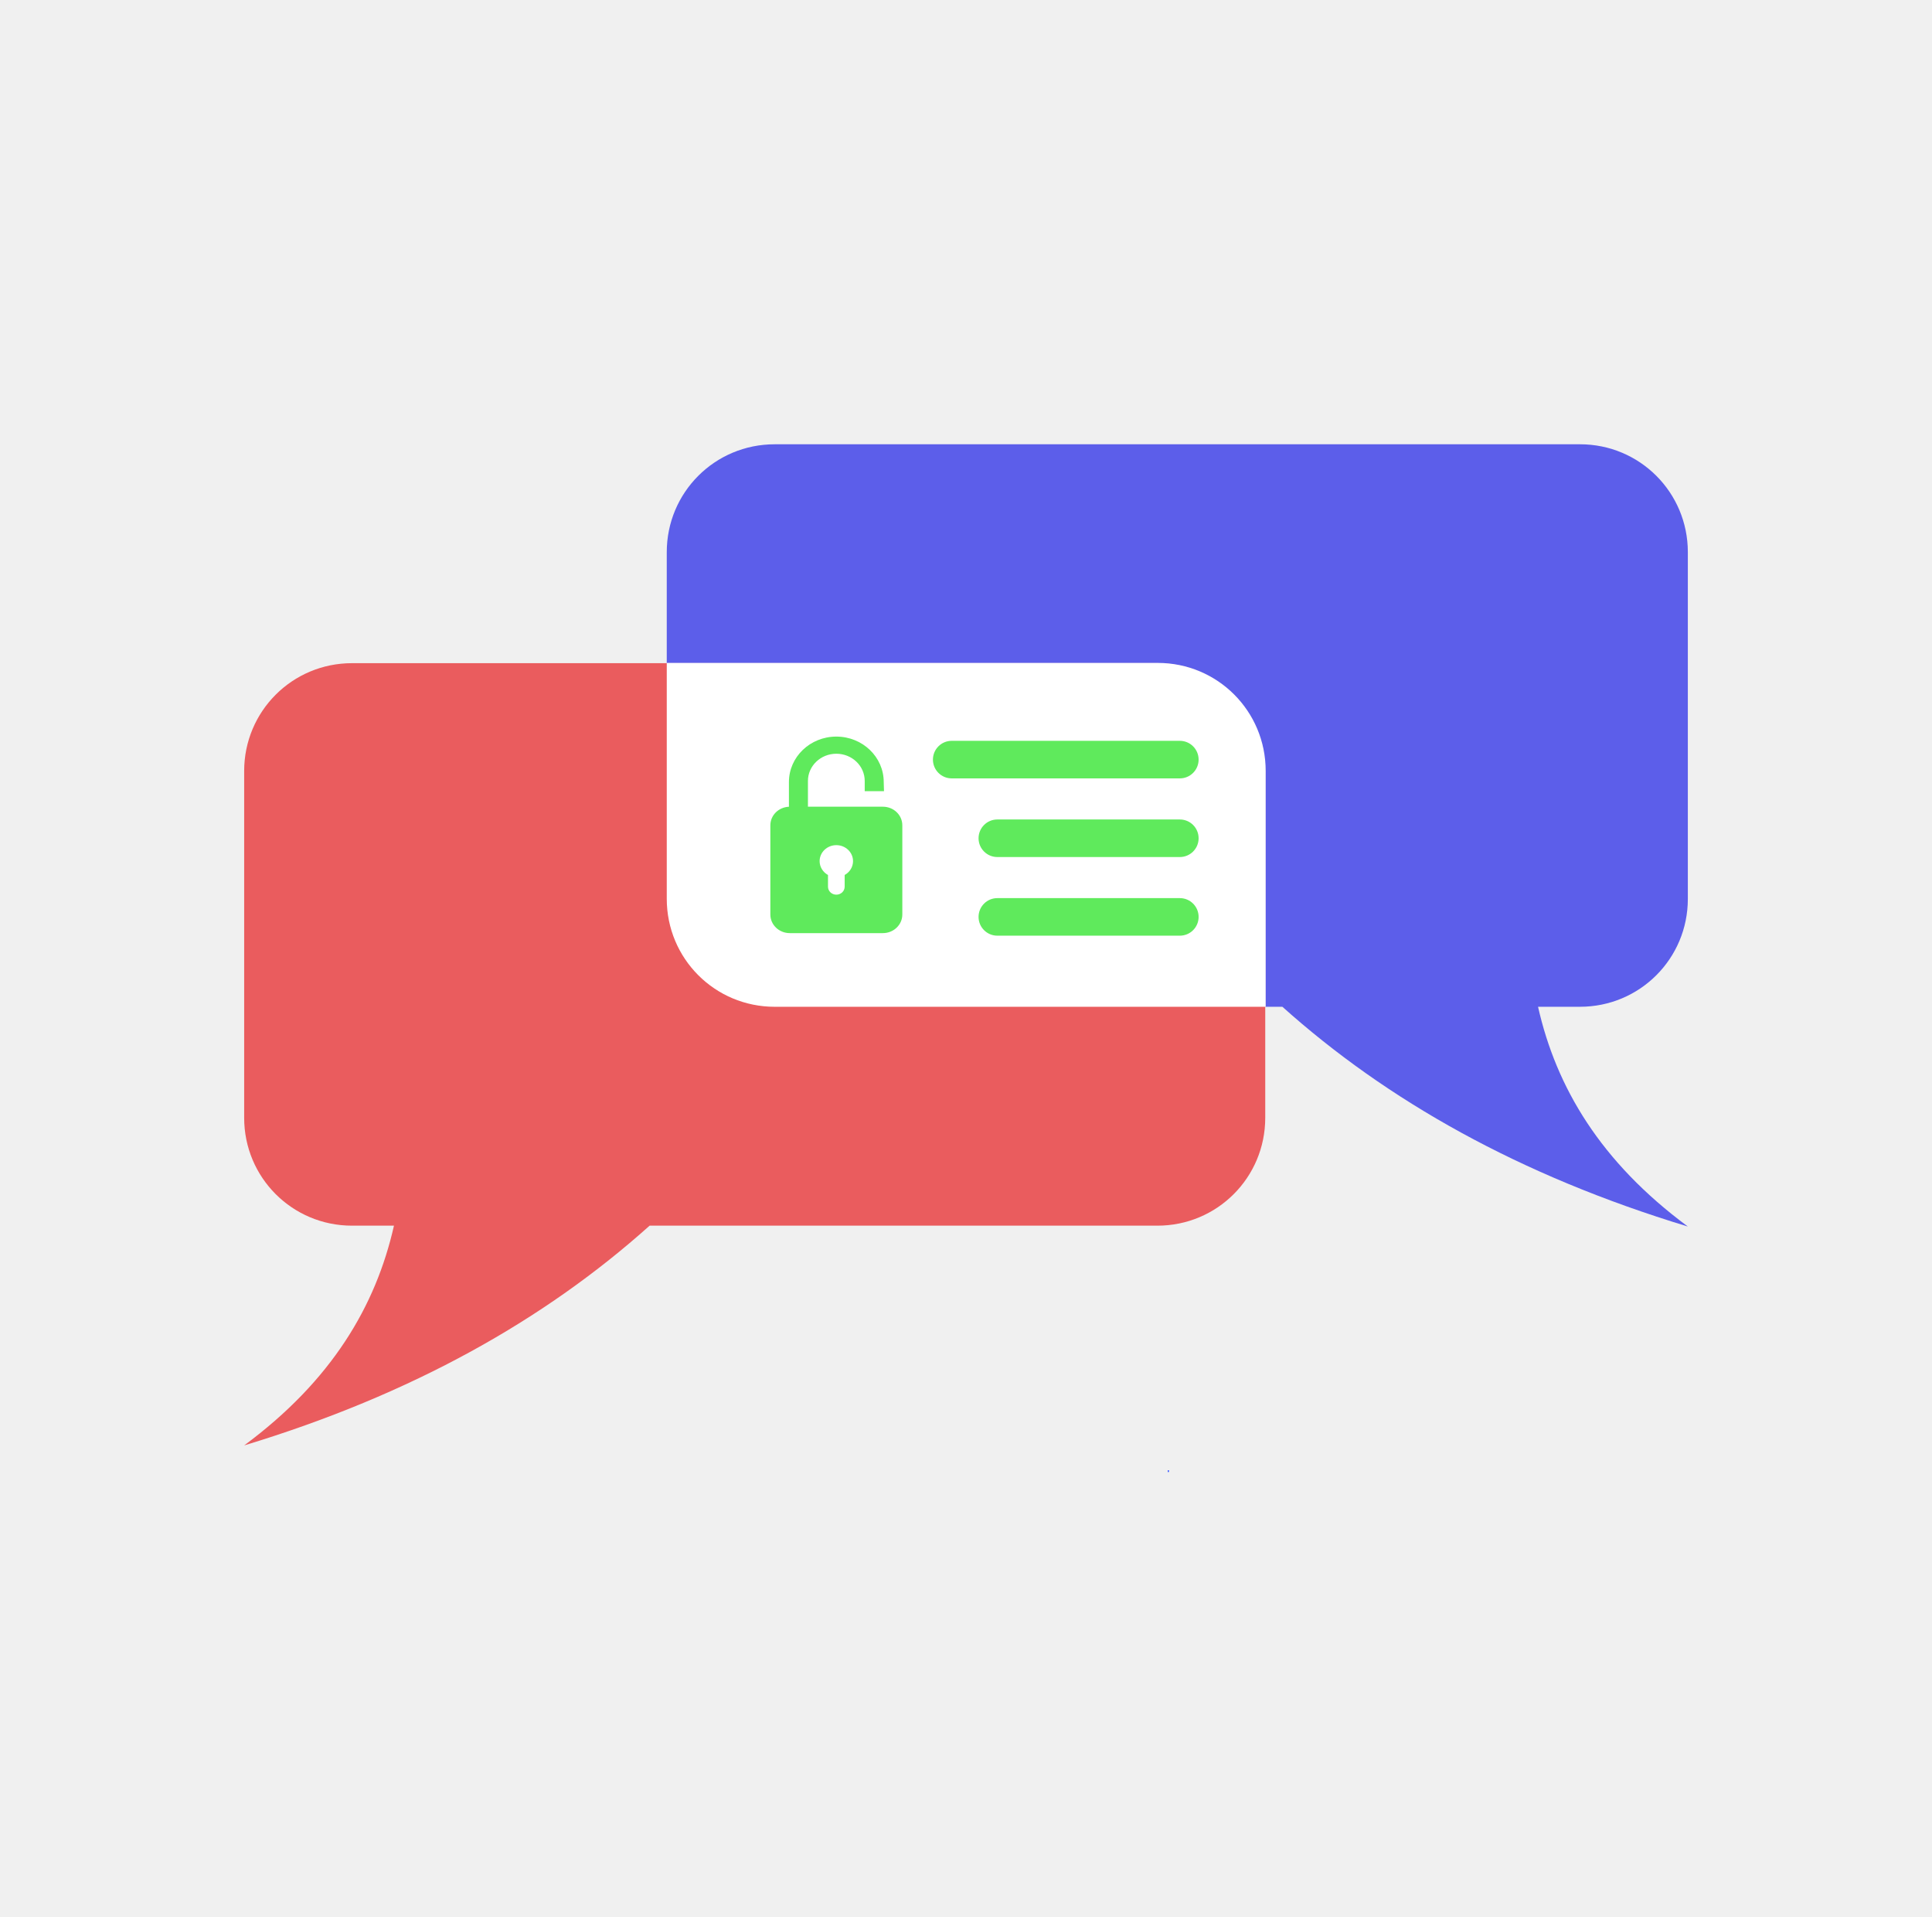
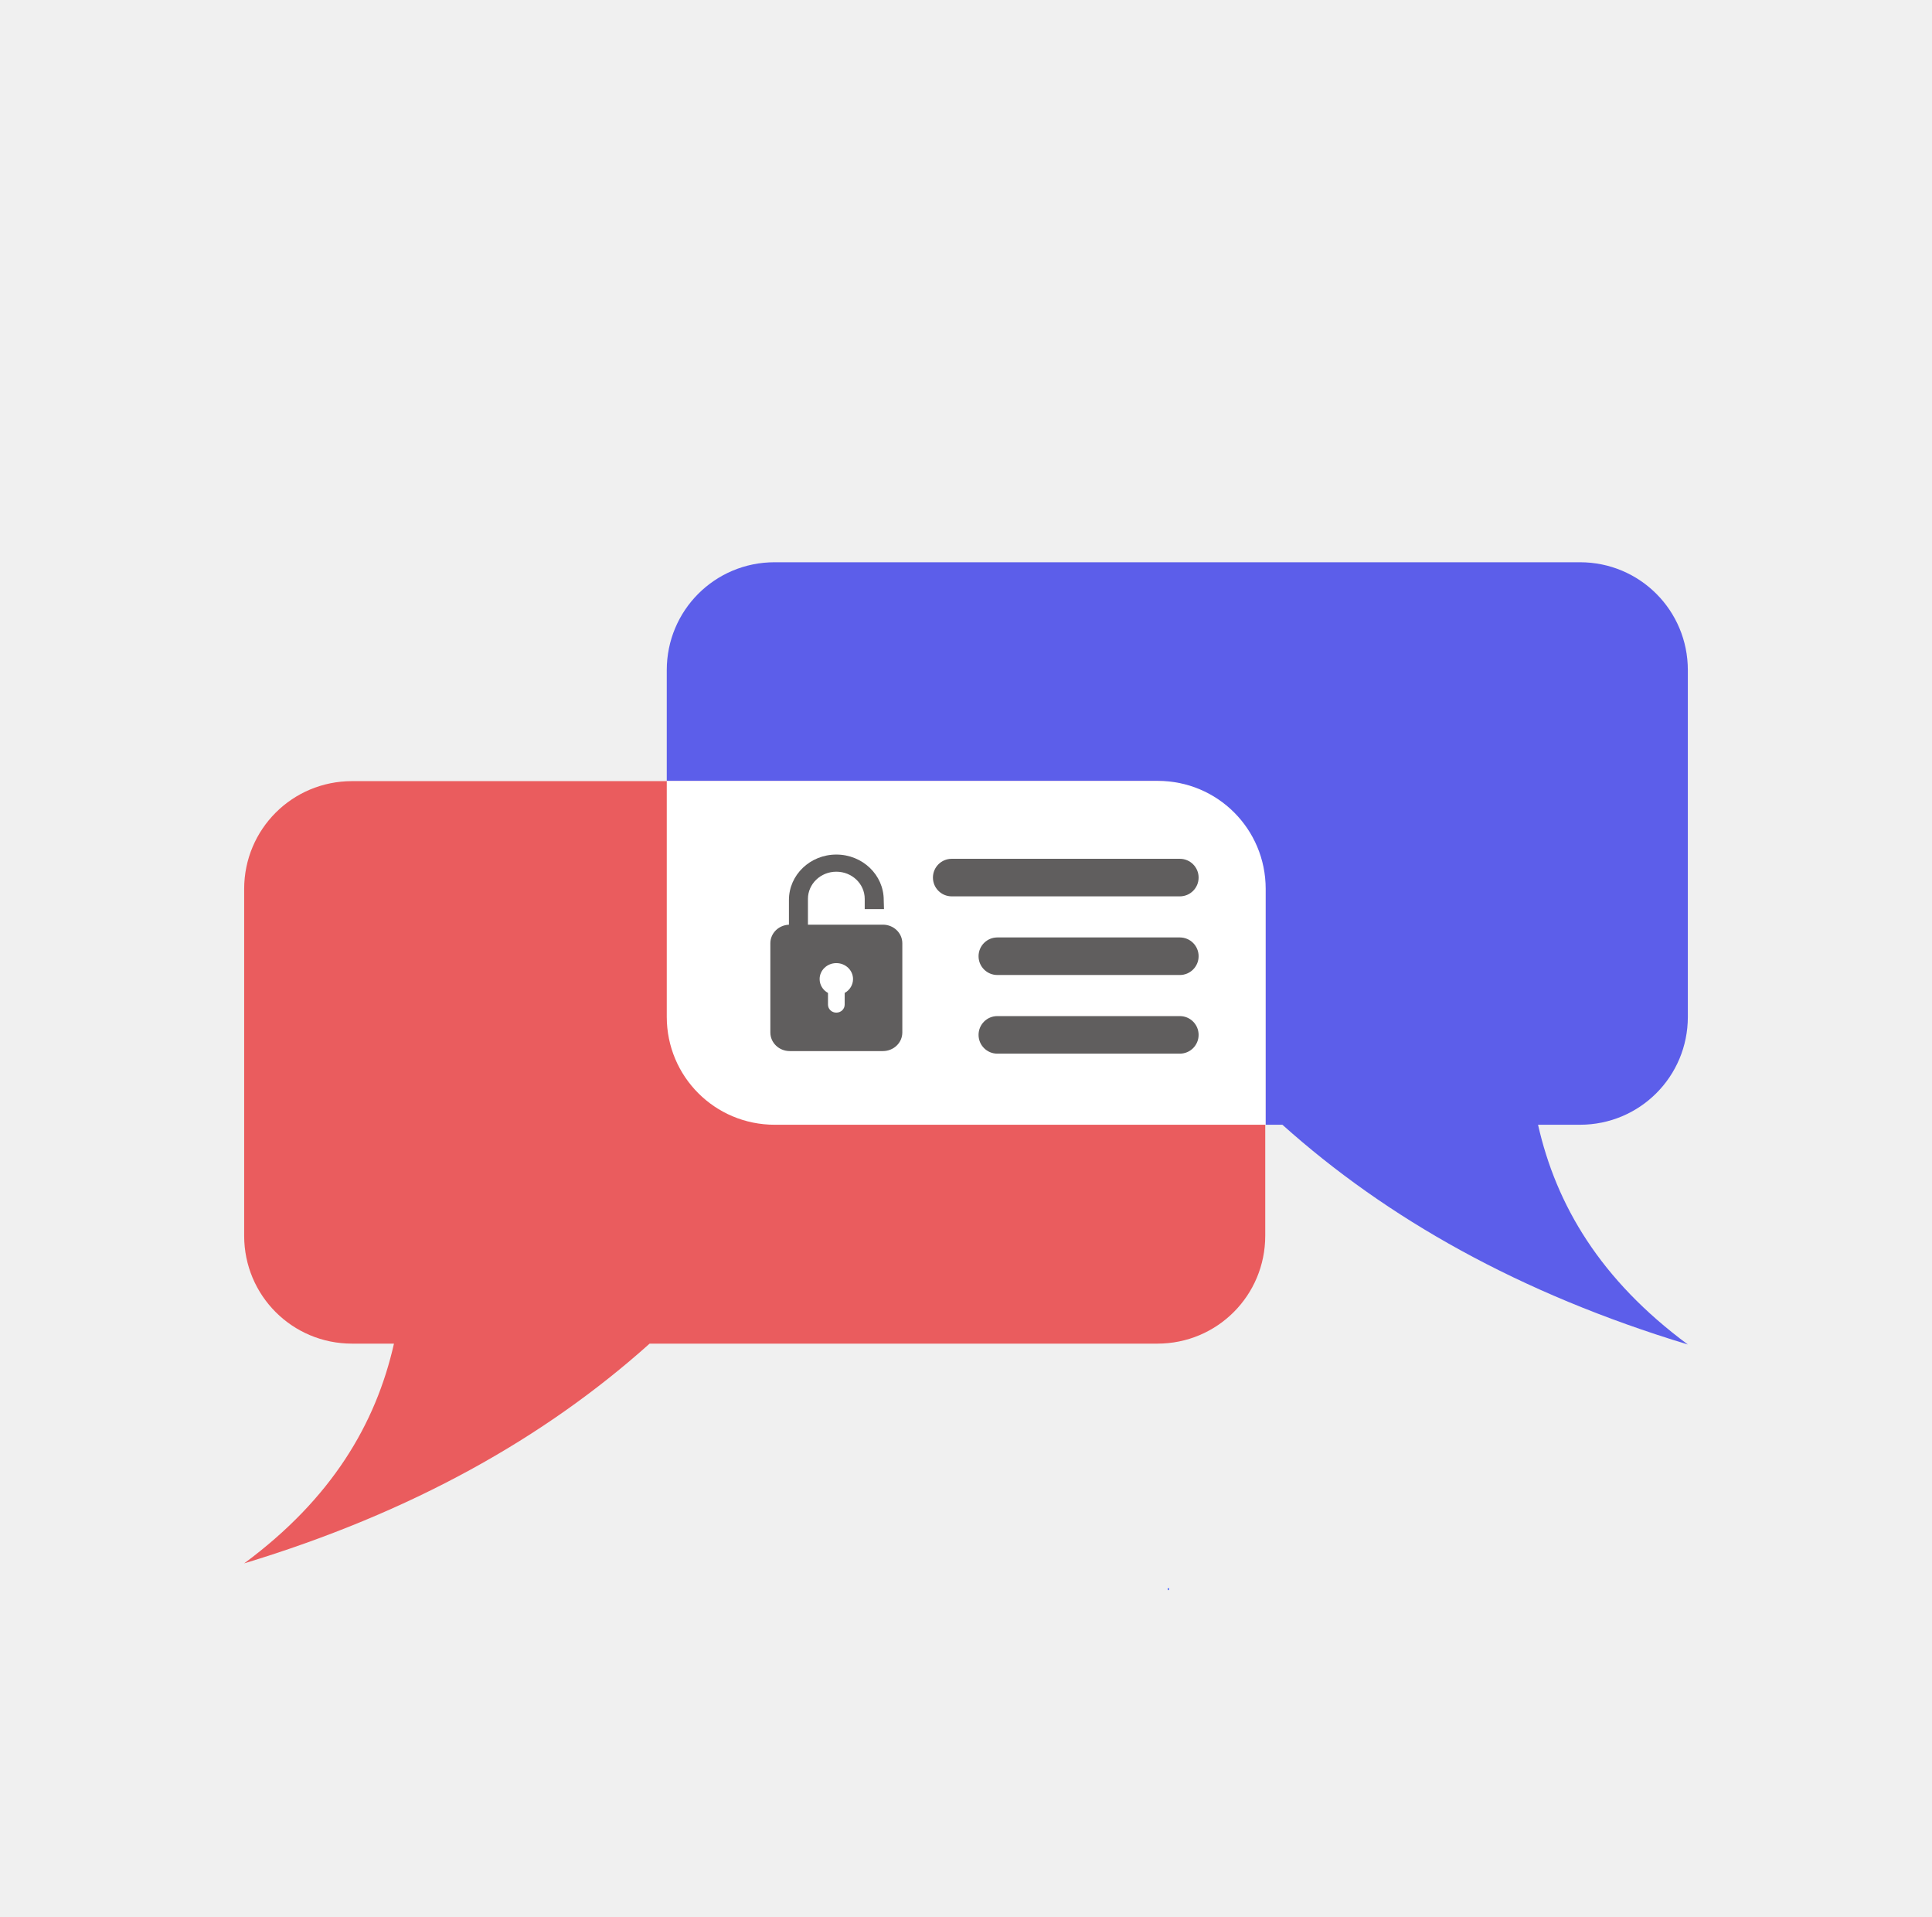
<svg xmlns="http://www.w3.org/2000/svg" width="182.037mm" height="180.541mm" viewBox="0 0 182.037 180.541" version="1.1" id="svg8">
  <defs id="defs2" />
+   <g style="display:none" id="layer2">
+     <circle r="91.112" cy="59.061" cx="-65.347" id="path913" style="opacity:1;fill:#ffffff;fill-opacity:1;fill-rule:nonzero;stroke:none;stroke-width:1.32;stroke-linecap:butt;stroke-linejoin:round;stroke-miterlimit:4;stroke-dasharray:none;stroke-opacity:1;paint-order:markers stroke fill" transform="translate(157.2077,30.36764)" />
+   </g>
  <g transform="translate(157.2077,30.36764)" id="layer1">
-     <path id="rect815" d="m -84.222,11.483 h 75.884 c 5.63,0 10.162,4.532 10.162,10.162 v 32.663 c 0,5.63 -4.532,10.162 -10.162,10.162 h -3.952 c 1.715,7.59 5.884,14.614 14.114,20.7 C -14.044,80.36 -26.529,73.294 -36.378,64.471 h -47.844 c -5.63,0 -10.162,-4.532 -10.162,-10.162 V 21.646 c 0,-5.63 4.532,-10.162 10.162,-10.162 z" style="opacity:1;fill:#5c5eea;fill-opacity:1;fill-rule:nonzero;stroke:none;stroke-width:0.929;stroke-linecap:butt;stroke-linejoin:round;stroke-miterlimit:4;stroke-dasharray:none;stroke-opacity:1;paint-order:markers stroke fill" />
-     <path id="rect815-7" d="m -48.156,32.103 h -75.884 c -5.63,0 -10.162,4.532 -10.162,10.162 v 32.663 c 0,5.63 4.532,10.162 10.162,10.162 h 3.952 c -1.715,7.59 -5.884,14.614 -14.114,20.7 15.868,-4.811 28.354,-11.876 38.202,-20.7 h 47.844 c 5.63,0 10.162,-4.532 10.162,-10.162 V 42.265 c 0,-5.63 -4.532,-10.162 -10.162,-10.162 z" style="opacity:1;fill:#ea5c5e;fill-opacity:1;fill-rule:nonzero;stroke:none;stroke-width:0.929;stroke-linecap:butt;stroke-linejoin:round;stroke-miterlimit:4;stroke-dasharray:none;stroke-opacity:1;paint-order:markers stroke fill" />
+     <path id="rect815" d="m -84.222,22.596 h 75.884 c 5.63,0 10.162,4.532 10.162,10.162 v 32.663 c 0,5.63 -4.532,10.162 -10.162,10.162 h -3.952 c 1.715,7.59 5.884,14.614 14.114,20.7 C -14.044,91.473 -26.529,84.407 -36.378,75.583 h -47.844 c -5.63,0 -10.162,-4.532 -10.162,-10.162 V 32.758 c 0,-5.63 4.532,-10.162 10.162,-10.162 z" style="opacity:1;fill:#5c5eea;fill-opacity:1;fill-rule:nonzero;stroke:none;stroke-width:0.929;stroke-linecap:butt;stroke-linejoin:round;stroke-miterlimit:4;stroke-dasharray:none;stroke-opacity:1;paint-order:markers stroke fill" />
+     <path id="rect815-7" d="m -48.156,43.215 h -75.884 c -5.63,0 -10.162,4.532 -10.162,10.162 v 32.663 c 0,5.63 4.532,10.162 10.162,10.162 h 3.952 c -1.715,7.59 -5.884,14.614 -14.114,20.7 15.868,-4.811 28.354,-11.876 38.202,-20.7 h 47.844 c 5.63,0 10.162,-4.532 10.162,-10.162 V 53.377 c 0,-5.63 -4.532,-10.162 -10.162,-10.162 z" style="opacity:1;fill:#ea5c5e;fill-opacity:1;fill-rule:nonzero;stroke:none;stroke-width:0.929;stroke-linecap:butt;stroke-linejoin:round;stroke-miterlimit:4;stroke-dasharray:none;stroke-opacity:1;paint-order:markers stroke fill" />
    <g id="g927" />
-     <path id="path1936" d="m -94.384,32.079 v 22.222 c 0,5.634 4.536,10.17 10.17,10.17 h 46.261 V 42.249 c 0,-5.634 -4.536,-10.17 -10.17,-10.17 z" style="opacity:1;fill:#ffffff;fill-opacity:1;fill-rule:nonzero;stroke:none;stroke-width:0.93;stroke-linecap:butt;stroke-linejoin:round;stroke-miterlimit:4;stroke-dasharray:none;stroke-opacity:1;paint-order:markers stroke fill" />
-     <path id="path1974" d="m -78.406,39.019 c -2.467,-8.8e-5 -4.467,1.915 -4.467,4.278 v 2.331 c -0.977,0.041 -1.751,0.805 -1.751,1.751 v 8.398 c 0,0.972 0.817,1.755 1.832,1.755 h 8.77 c 1.015,0 1.833,-0.783 1.833,-1.755 v -8.398 c 0,-0.972 -0.817,-1.755 -1.833,-1.755 h -7.06 v -2.426 -0.002 c -1.47e-4,-1.415 1.198,-2.562 2.675,-2.562 1.478,1.27e-4 2.675,1.147 2.675,2.562 v 0.002 0.962 h 1.816 l -0.025,-0.863 c 9e-5,-2.362 -2,-4.277 -4.467,-4.278 z m 0,10.226 c 0.869,-4e-6 1.573,0.675 1.573,1.507 -8.21e-4,0.538 -0.301,1.035 -0.788,1.303 v 1.103 c 0,0.417 -0.35,0.752 -0.786,0.752 -0.435,0 -0.786,-0.336 -0.786,-0.752 v -1.102 c -0.487,-0.269 -0.787,-0.766 -0.788,-1.304 0,-0.832 0.704,-1.507 1.573,-1.507 z" style="opacity:1;fill:#5fea5c;fill-opacity:1;fill-rule:nonzero;stroke:none;stroke-width:1.111;stroke-linecap:butt;stroke-linejoin:round;stroke-miterlimit:4;stroke-dasharray:none;stroke-opacity:1;paint-order:markers stroke fill" />
-     <path d="m -47.05,108.135 a 0.07,0.187 0 0 1 -0.069,0.187 0.07,0.187 0 0 1 -0.072,-0.179 l 0.07,-0.008 z" id="path832" style="opacity:1;fill:#3c5aff;fill-opacity:1;fill-rule:nonzero;stroke:none;stroke-width:1.32;stroke-linecap:butt;stroke-linejoin:round;stroke-miterlimit:4;stroke-dasharray:none;stroke-opacity:1;paint-order:markers stroke fill" />
-     <rect ry="1.769" y="39.418" x="-69.305" height="3.538" width="25.033" id="rect990" style="opacity:1;fill:#5fea5c;fill-opacity:1;fill-rule:nonzero;stroke:none;stroke-width:0.437;stroke-linecap:butt;stroke-linejoin:round;stroke-miterlimit:4;stroke-dasharray:none;stroke-opacity:1;paint-order:markers stroke fill" />
-     <rect style="opacity:1;fill:#5fea5c;fill-opacity:1;fill-rule:nonzero;stroke:none;stroke-width:0.398;stroke-linecap:butt;stroke-linejoin:round;stroke-miterlimit:4;stroke-dasharray:none;stroke-opacity:1;paint-order:markers stroke fill" id="rect1004" width="20.734" height="3.538" x="-65.006" y="46.827" ry="1.769" />
-     <rect ry="1.769" y="54.235" x="-65.006" height="3.538" width="20.734" id="rect1006" style="opacity:1;fill:#5fea5c;fill-opacity:1;fill-rule:nonzero;stroke:none;stroke-width:0.398;stroke-linecap:butt;stroke-linejoin:round;stroke-miterlimit:4;stroke-dasharray:none;stroke-opacity:1;paint-order:markers stroke fill" />
+     <path id="path1936" d="m -94.384,43.192 v 22.222 c 0,5.634 4.536,10.17 10.17,10.17 h 46.261 V 53.361 c 0,-5.634 -4.536,-10.17 -10.17,-10.17 z" style="opacity:1;fill:#ffffff;fill-opacity:1;fill-rule:nonzero;stroke:none;stroke-width:0.93;stroke-linecap:butt;stroke-linejoin:round;stroke-miterlimit:4;stroke-dasharray:none;stroke-opacity:1;paint-order:markers stroke fill" />
+     <path id="path1974" d="m -78.406,50.131 c -2.467,-8.8e-5 -4.467,1.915 -4.467,4.278 v 2.331 c -0.977,0.041 -1.751,0.805 -1.751,1.751 v 8.398 c 0,0.972 0.817,1.755 1.832,1.755 h 8.77 c 1.015,0 1.833,-0.783 1.833,-1.755 v -8.398 c 0,-0.972 -0.817,-1.755 -1.833,-1.755 h -7.06 v -2.426 -0.002 c -1.47e-4,-1.415 1.198,-2.562 2.675,-2.562 1.478,1.27e-4 2.675,1.147 2.675,2.562 v 0.002 0.962 h 1.816 l -0.025,-0.863 c 9e-5,-2.362 -2,-4.277 -4.467,-4.278 z m 0,10.226 c 0.869,-4e-6 1.573,0.675 1.573,1.507 -8.21e-4,0.538 -0.301,1.035 -0.788,1.303 v 1.103 c 0,0.417 -0.35,0.752 -0.786,0.752 -0.435,0 -0.786,-0.336 -0.786,-0.752 v -1.102 c -0.487,-0.269 -0.787,-0.766 -0.788,-1.304 0,-0.832 0.704,-1.507 1.573,-1.507 z" style="opacity:1;fill:#605e5e;fill-opacity:1;fill-rule:nonzero;stroke:none;stroke-width:1.111;stroke-linecap:butt;stroke-linejoin:round;stroke-miterlimit:4;stroke-dasharray:none;stroke-opacity:1;paint-order:markers stroke fill" />
+     <path d="m -47.05,119.247 a 0.07,0.187 0 0 1 -0.069,0.187 0.07,0.187 0 0 1 -0.072,-0.179 l 0.07,-0.008 z" id="path832" style="opacity:1;fill:#3c5aff;fill-opacity:1;fill-rule:nonzero;stroke:none;stroke-width:1.32;stroke-linecap:butt;stroke-linejoin:round;stroke-miterlimit:4;stroke-dasharray:none;stroke-opacity:1;paint-order:markers stroke fill" />
+     <rect ry="1.769" y="50.531" x="-69.305" height="3.538" width="25.033" id="rect990" style="opacity:1;fill:#605e5e;fill-opacity:1;fill-rule:nonzero;stroke:none;stroke-width:0.437;stroke-linecap:butt;stroke-linejoin:round;stroke-miterlimit:4;stroke-dasharray:none;stroke-opacity:1;paint-order:markers stroke fill" />
+     <rect style="opacity:1;fill:#605e5e;fill-opacity:1;fill-rule:nonzero;stroke:none;stroke-width:0.398;stroke-linecap:butt;stroke-linejoin:round;stroke-miterlimit:4;stroke-dasharray:none;stroke-opacity:1;paint-order:markers stroke fill" id="rect1004" width="20.734" height="3.538" x="-65.006" y="57.939" ry="1.769" />
+     <rect ry="1.769" y="65.348" x="-65.006" height="3.538" width="20.734" id="rect1006" style="opacity:1;fill:#605e5e;fill-opacity:1;fill-rule:nonzero;stroke:none;stroke-width:0.398;stroke-linecap:butt;stroke-linejoin:round;stroke-miterlimit:4;stroke-dasharray:none;stroke-opacity:1;paint-order:markers stroke fill" />
  </g>
</svg>
